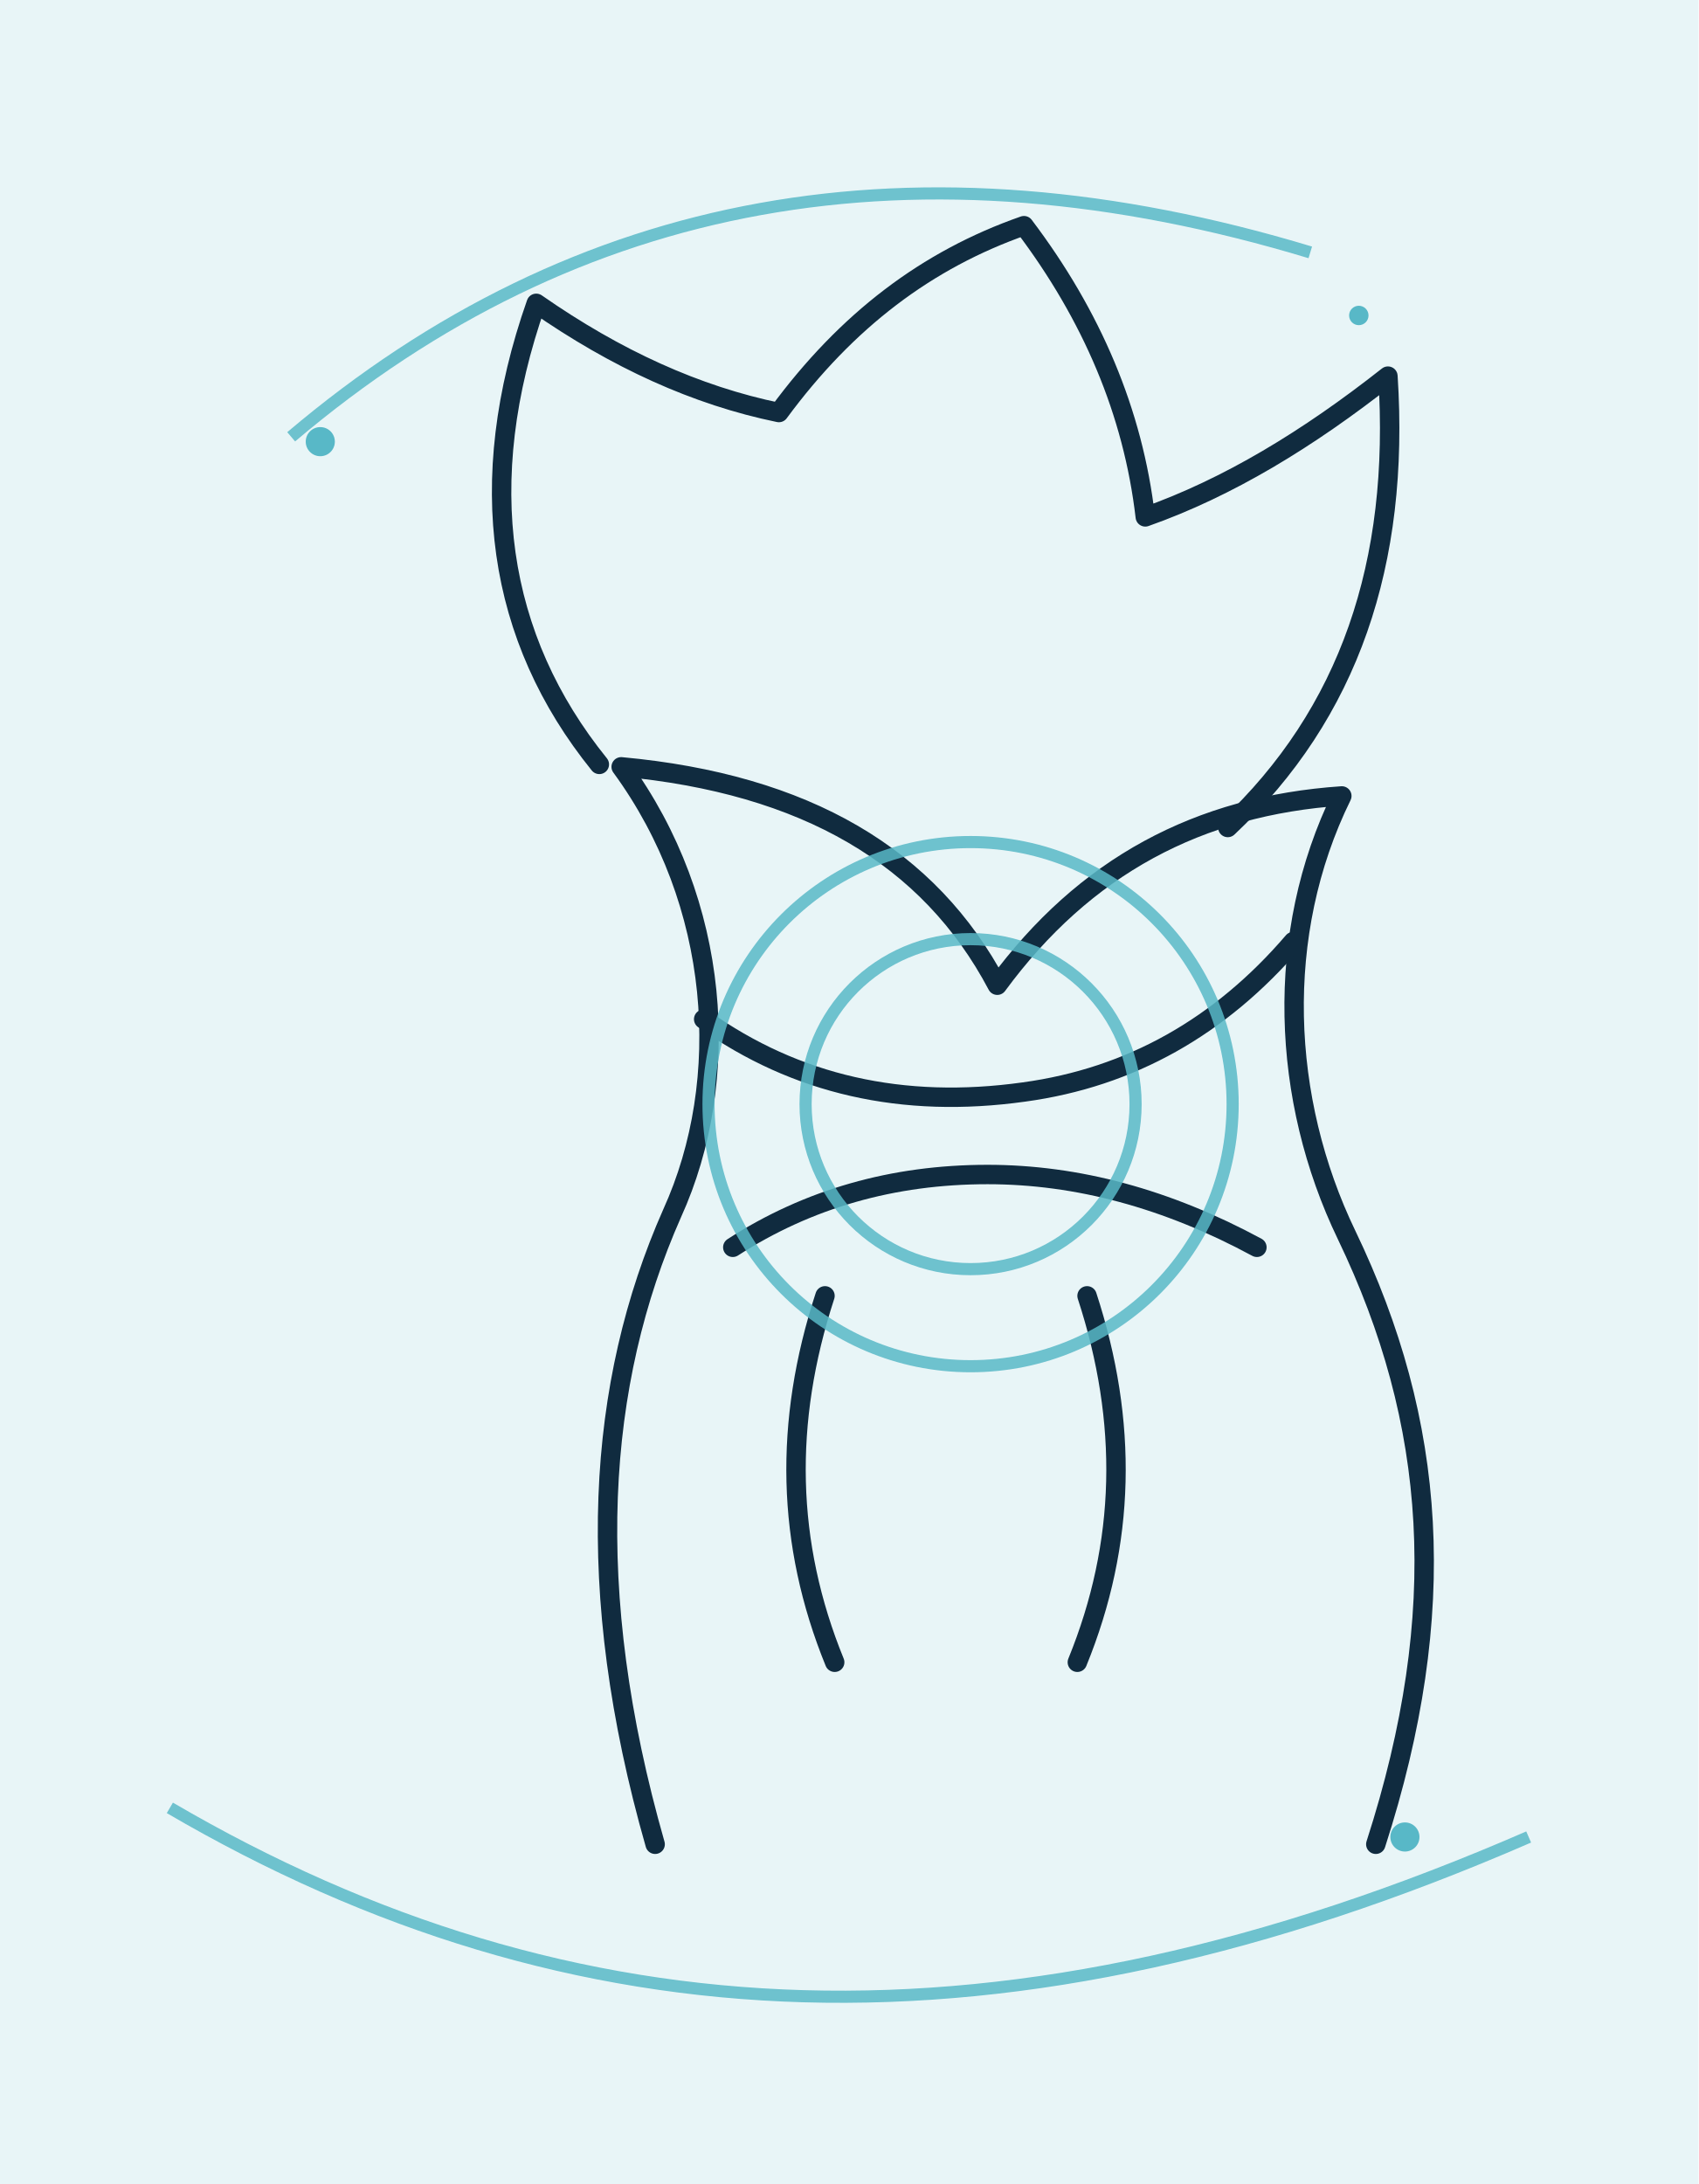
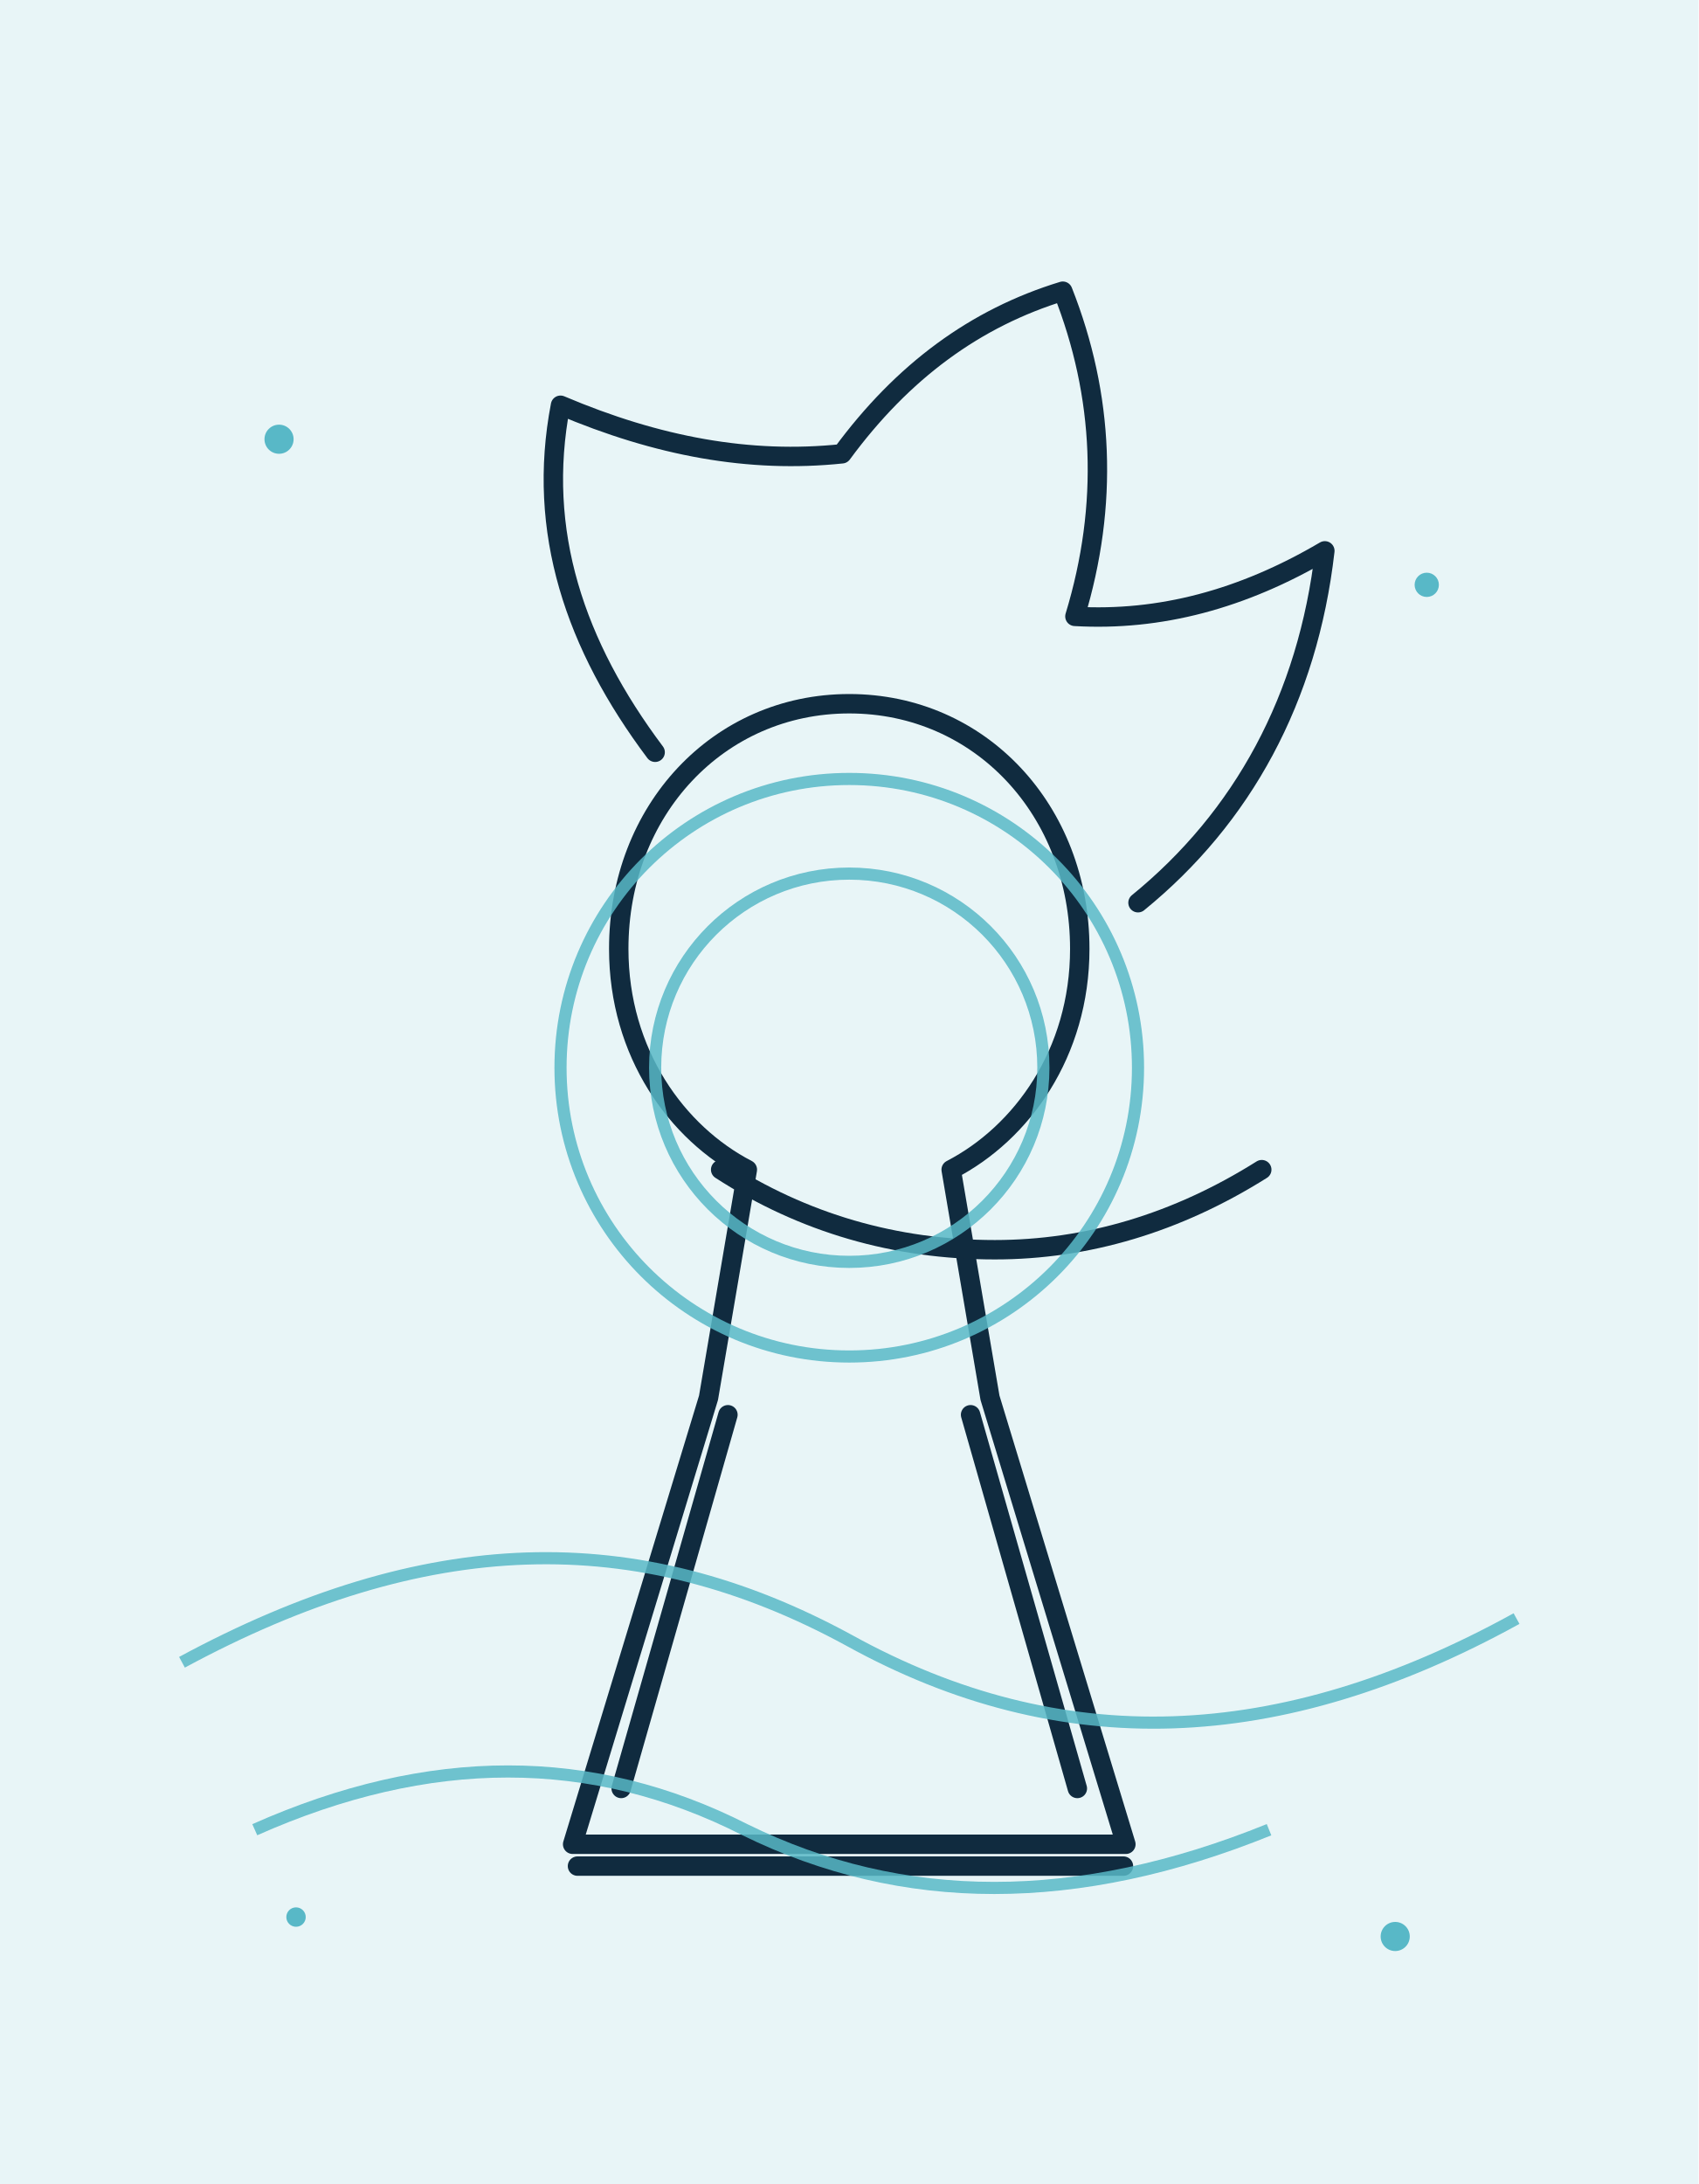
<svg xmlns="http://www.w3.org/2000/svg" viewBox="0 0 700 900" role="img" aria-labelledby="title desc">
  <rect width="700" height="900" fill="#e8f5f7" />
  <g fill="none" stroke="#102b3f" stroke-width="8" stroke-linecap="round" stroke-linejoin="round">
-     <path d="M270 760c-30-105-24-190 7-260 25-55 20-128-21-184 76 7 127 37 155 90 36-49 83-74 142-78-28 57-25 125 2 181 37 77 43 155 12 251" />
-     <path d="M247 315c-42-52-52-116-26-190 33 23 66 38 100 45 28-38 61-63 101-77 28 37 45 77 50 120 34-12 67-32 100-58 5 77-16 139-66 186" />
-     <path d="M290 420c38 27 82 37 132 30 44-6 81-27 111-62" />
-     <path d="M302 514c31-20 66-30 105-30 37 0 74 10 111 30" />
-     <path d="M340 534c-17 52-16 102 4 151M448 534c17 52 16 102-4 151" />
+     <path d="M350 290c-54 0-95 44-95 101 0 43 24 76 53 91l-16 94-56 184h228l-56-184-16-94c29-15 53-48 53-91 0-57-41-101-95-101Z" />
+     <path d="M270 310c-33-44-49-91-39-143 40 17 78 24 116 20 25-34 55-56 91-67 17 43 19 88 5 134 35 2 69-7 103-27-7 61-34 110-77 145" />
+     <path d="M297 482c34 22 72 33 113 33 38 0 75-11 110-33M300 583l-44 154M400 583l44 154M238 769h225" />
  </g>
  <g fill="none" stroke="#58b8c7" stroke-width="5" opacity=".85">
-     <circle cx="400" cy="455" r="68" />
-     <circle cx="400" cy="455" r="108" />
-     <path d="M120 180c118-100 258-125 420-76M70 745c166 97 344 106 560 12" />
+     <path d="M75 685c100-54 187-57 275-9 87 48 177 45 275-9M105 754c72-32 139-32 202 0 65 32 137 32 216 0" />
+     <circle cx="350" cy="440" r="80" />
+     <circle cx="350" cy="440" r="119" />
  </g>
  <g fill="#58b8c7">
-     <circle cx="132" cy="182" r="6" />
-     <circle cx="579" cy="757" r="6" />
-     <circle cx="560" cy="130" r="4" />
+     <circle cx="115" cy="181" r="6" />
+     <circle cx="588" cy="241" r="5" />
+     <circle cx="122" cy="790" r="4" />
+     <circle cx="575" cy="798" r="6" />
  </g>
</svg>
